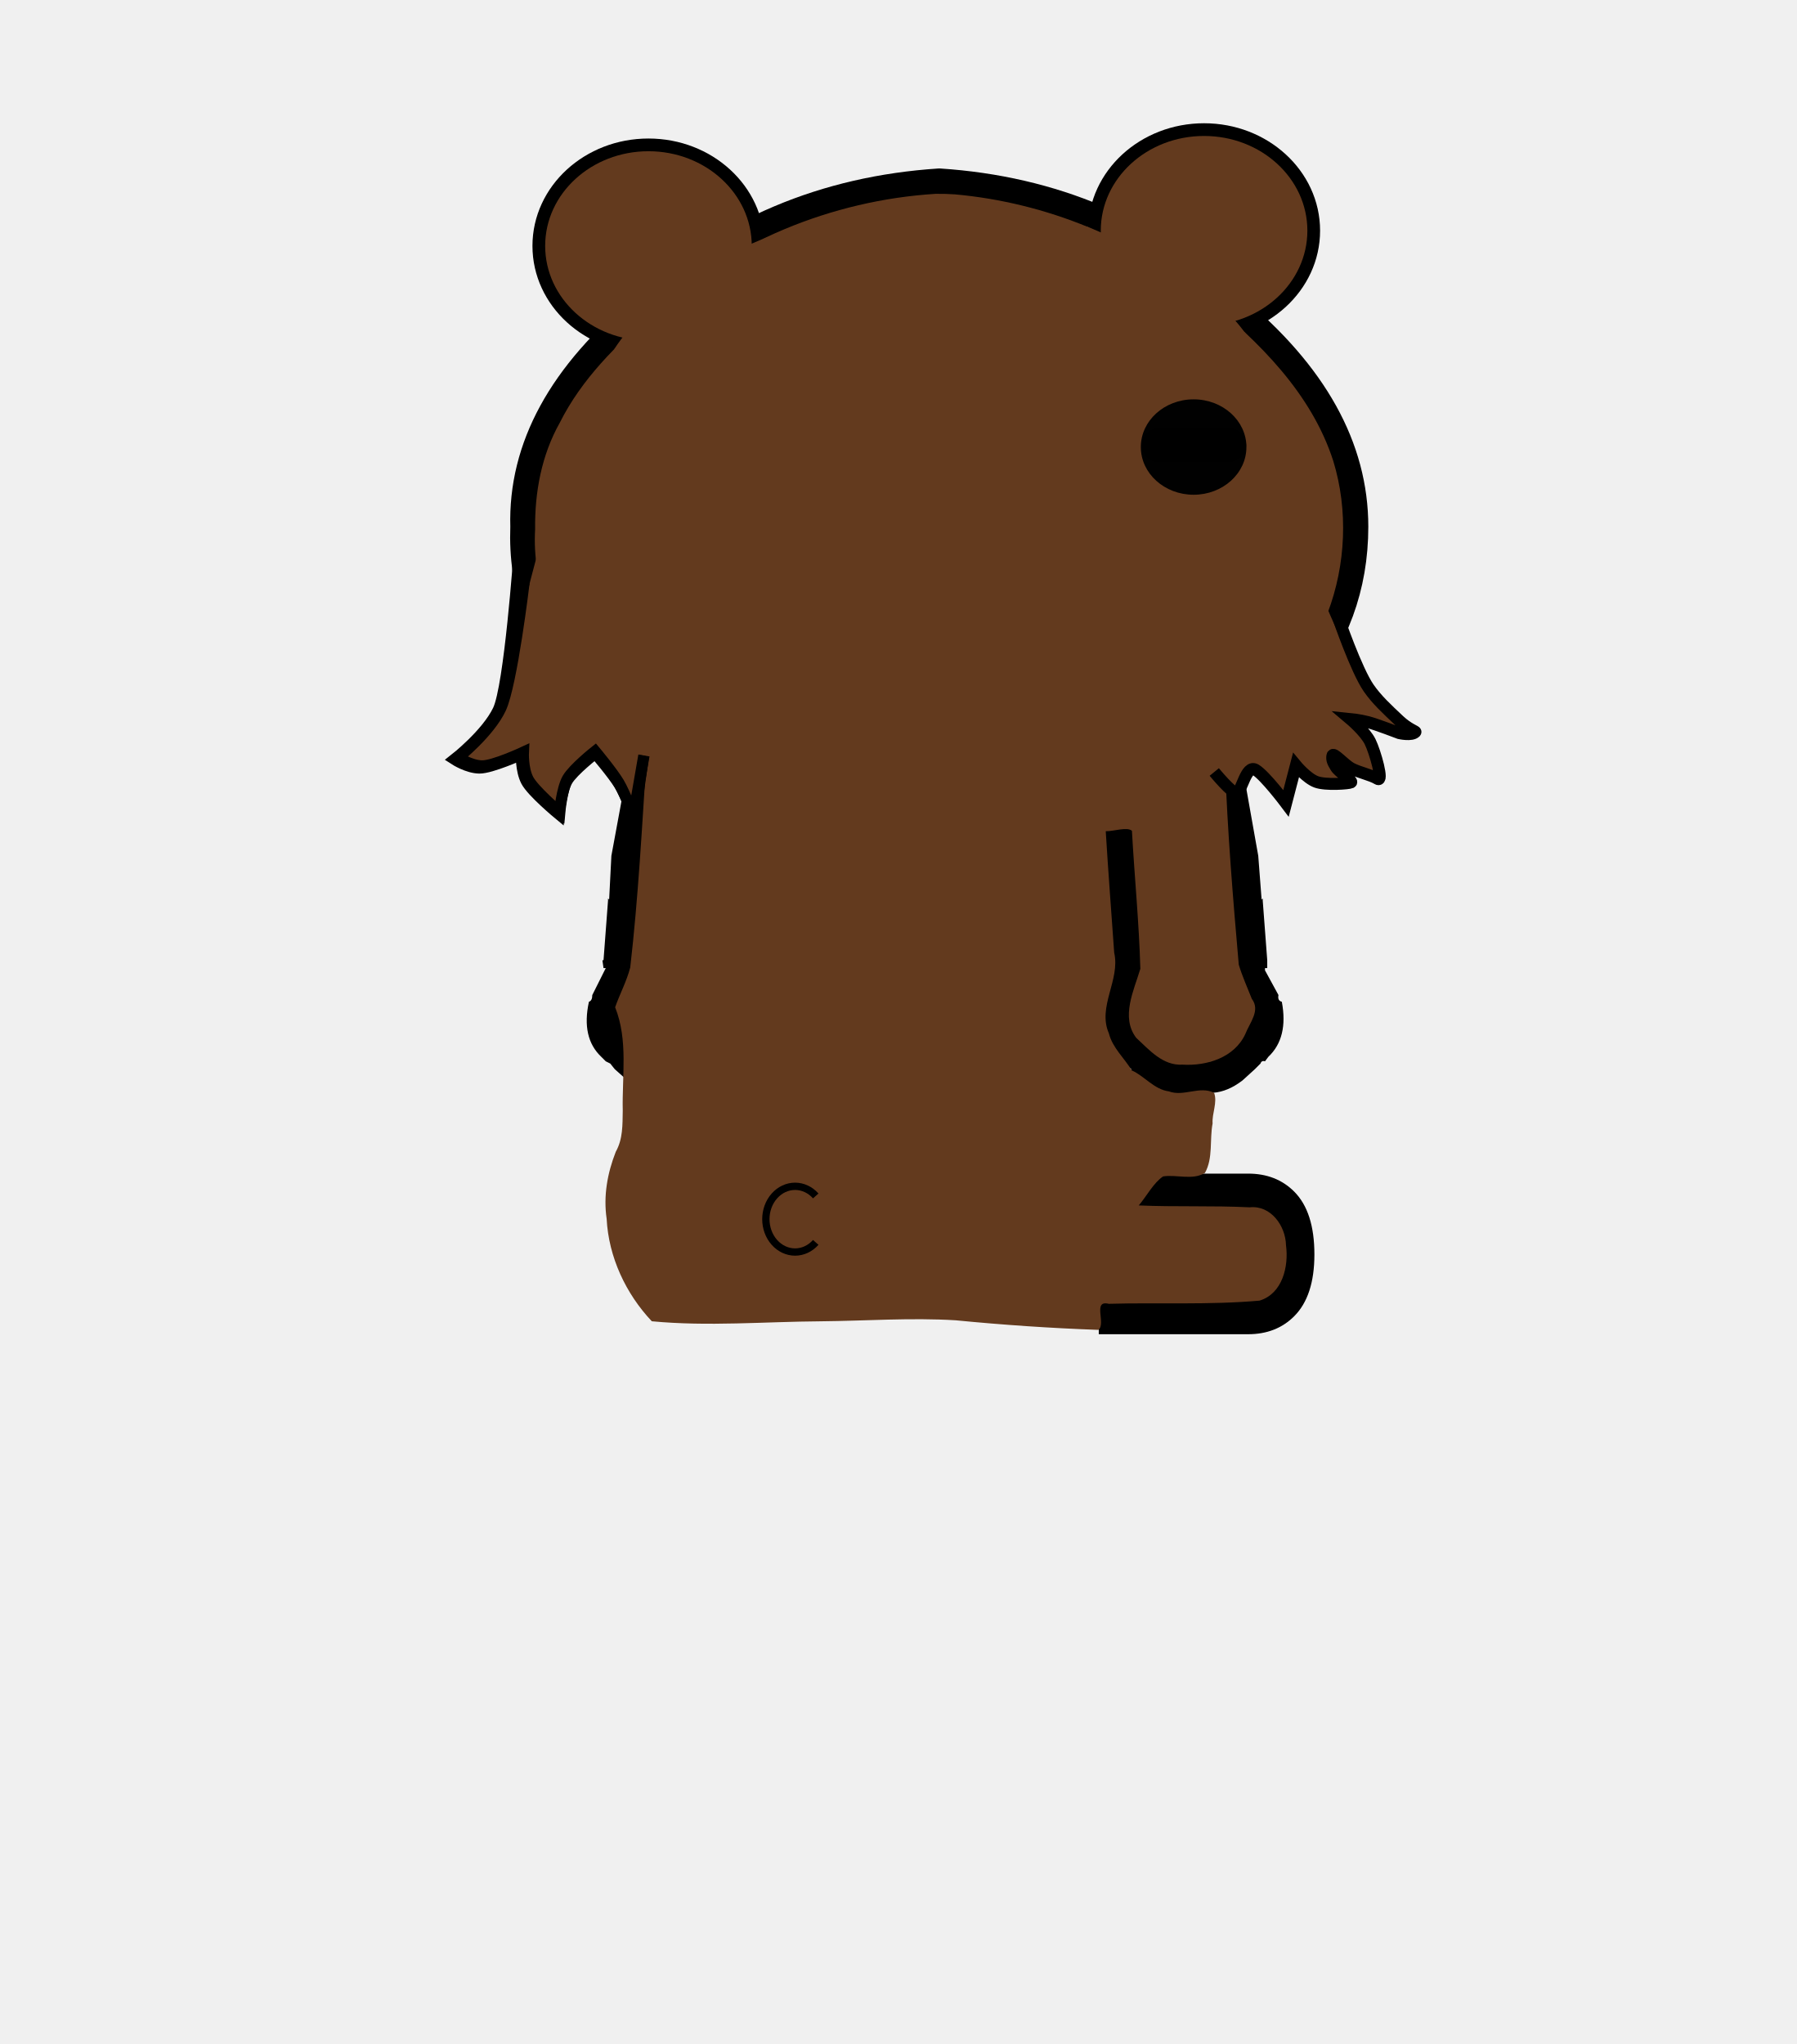
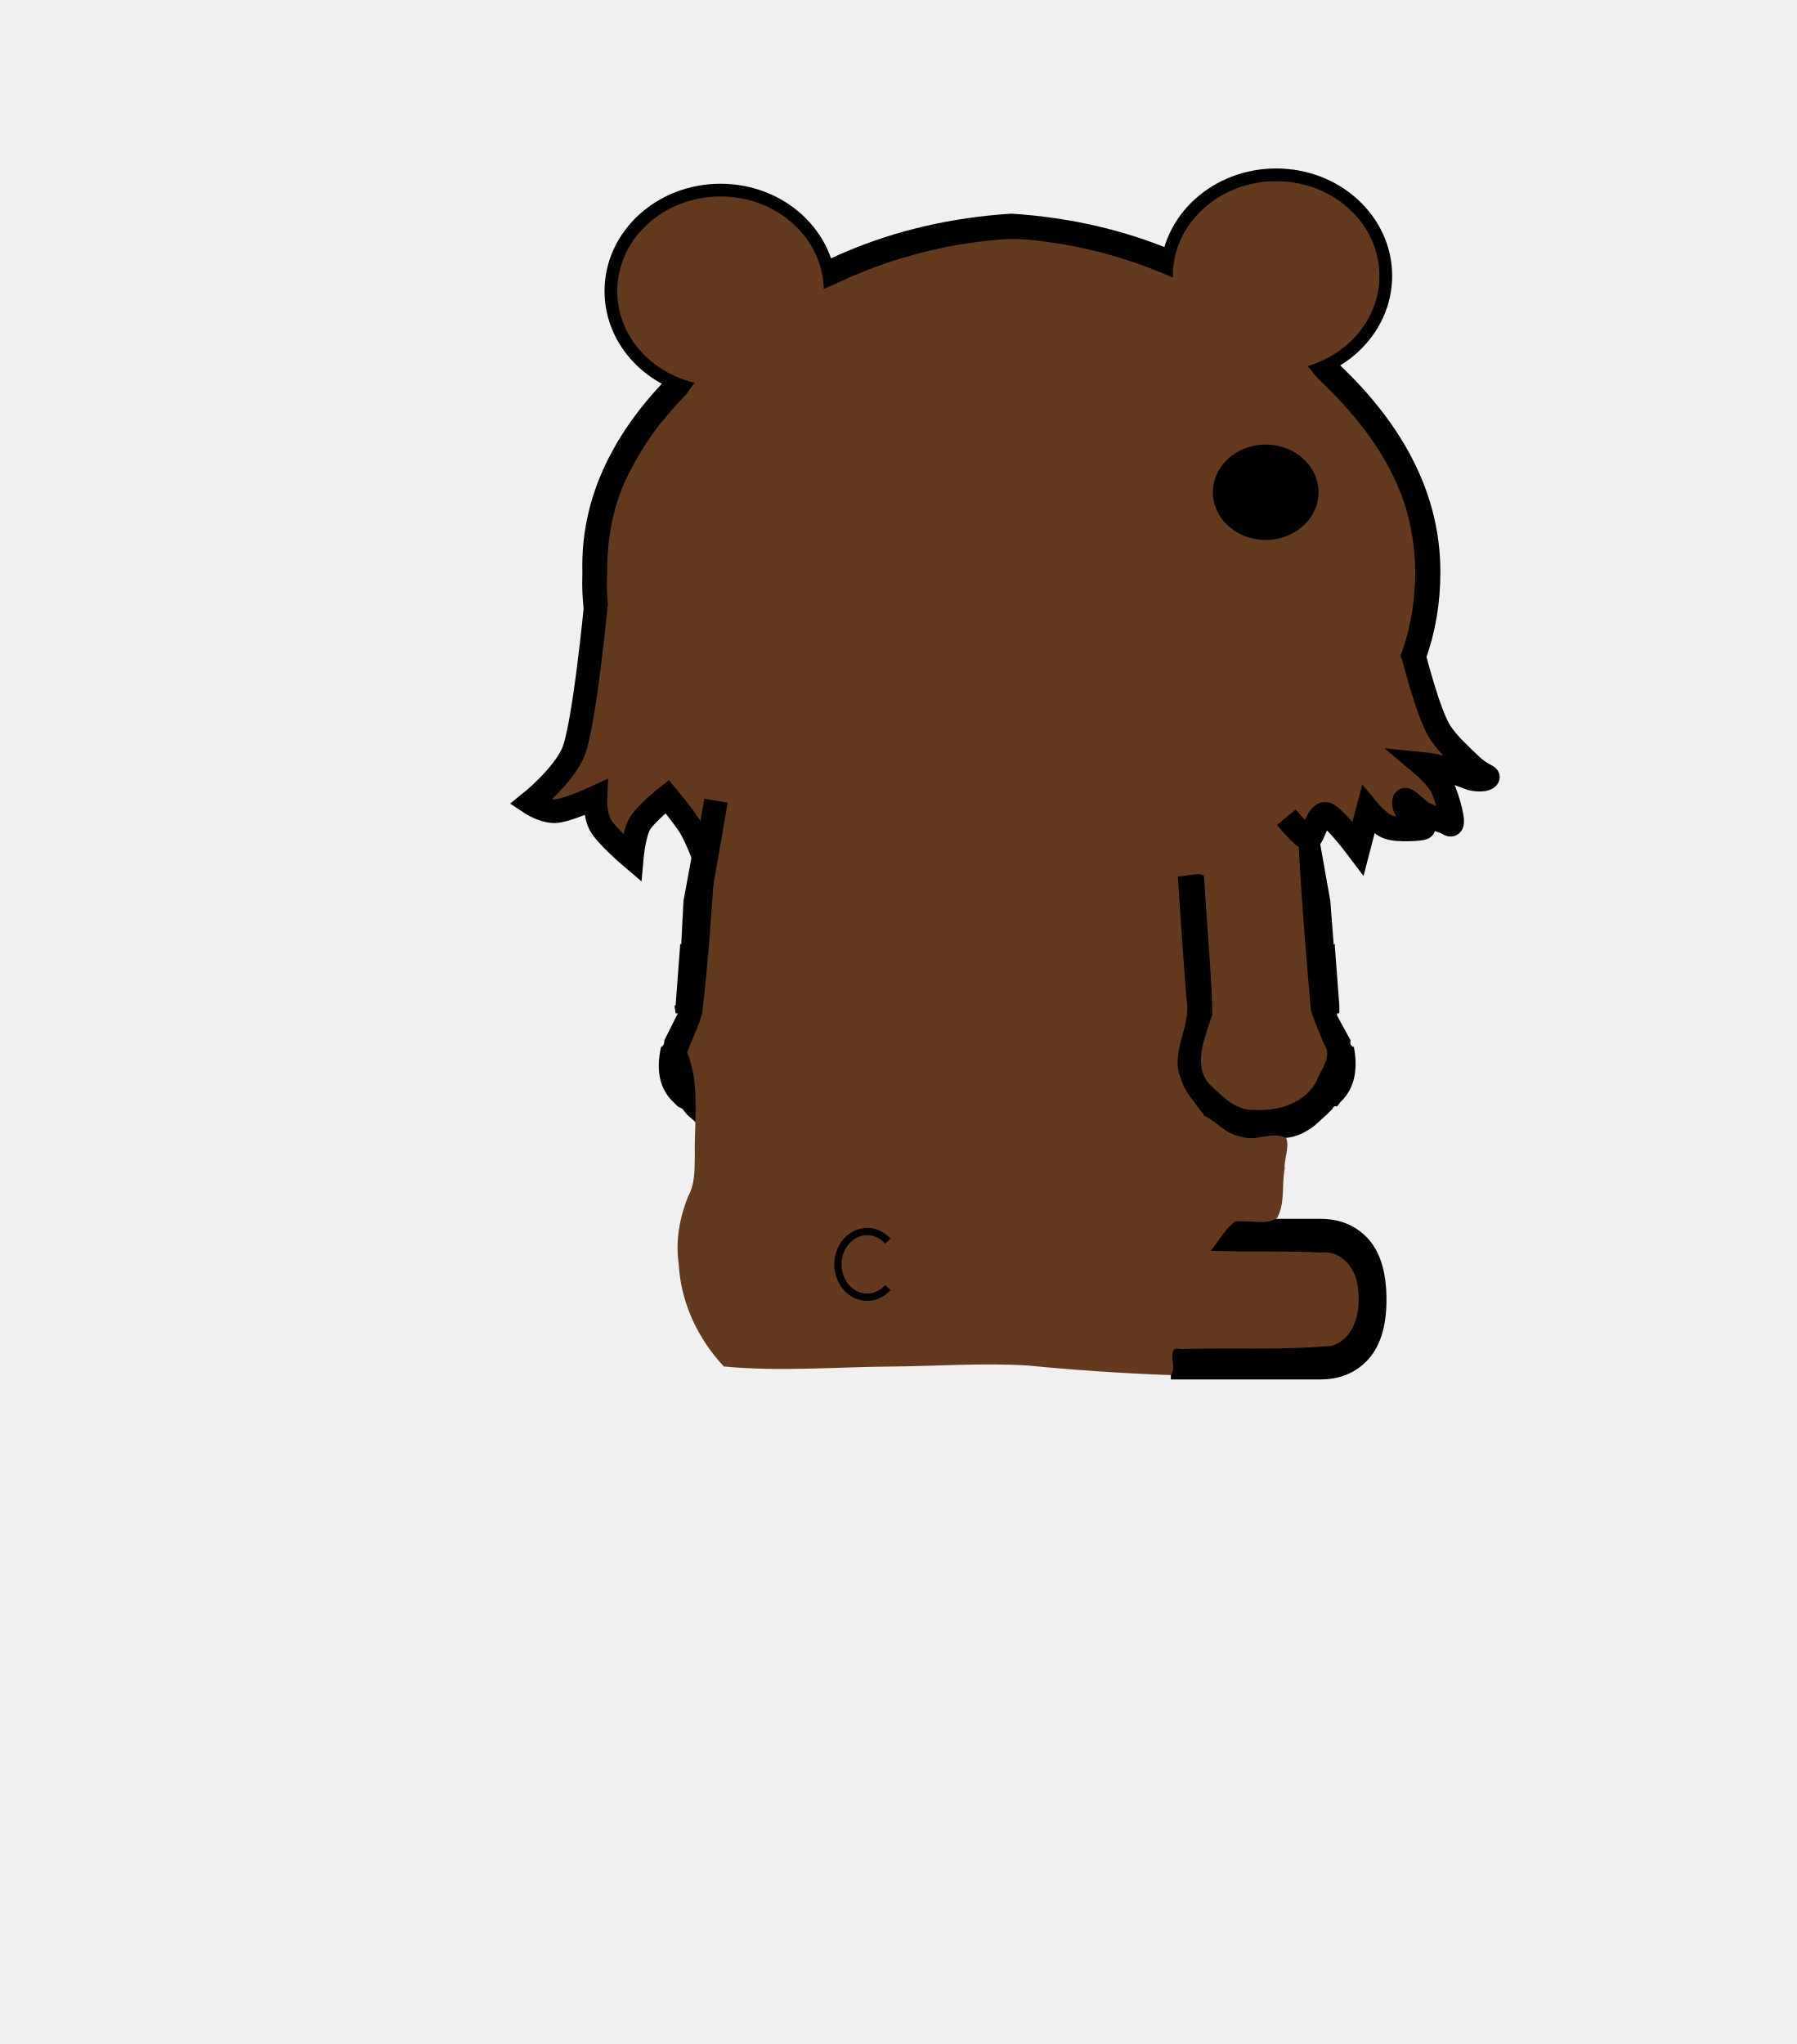
<svg xmlns="http://www.w3.org/2000/svg" xmlns:xlink="http://www.w3.org/1999/xlink" height="182" width="160" version="1.1" id="svg6">
  <defs id="defs3">
    <g id="a">
      <path d="M-15.5-41.55q-2.65-3.1-2.5-7.1-.15-5.3 5.35-9.8Q-7.15-63.5.5-64q7.6.5 13.05 5.55 5.45 4.5 5.45 9.8 0 4-2.6 7.1h.1-.05L13.9-38.5l-.05-.1-.8.05.65 9.65h.15l.25.75.2.5.2.4-.15.45-.3.75-.2.35q-.6.55-1.1.75l-.15.1h-.5q-1.6.3-2.1-.6-1.15-.45-.95-1.9l.4-1.4v-.05l.15-.05-.45-6.45-1.35.1.45 6.3-.5 2q.25 1.65 1.3 2.4-.25.35.15.15 1.1 1.35 3.05.85l.25.05h.2l-.05.45h-.05l-.25 2.95h-.05l-.05.2h-1.9l-1.2 1.55h5.05q.7 0 1.15.4.55.55.55 1.65 0 1.05-.55 1.6-.45.45-1.15.45H7.6v1.2l-6.65-.45-.05-.1-11.55.3-1.6-.15q-1.6-1.8-1.9-3.85l-.1-1.2.05-.95.55-1.85h.1v-.55l.15-.15v-1.35h-.05l-.05-.8v-2.05l-.2-.65-.15-.45.15-.4.25-.5.25-.75h.1l.7-9.65-.85-.05-.4-.05v-.15l-2.05-2.75h.2M-13.8-22l.05.1-.05-.1m3.75-6.45-.05-.05v.05h.05" fill="#fff" fill-rule="evenodd" transform="translate(18.6 64.6)" id="path1" />
      <path d="m13.9-38.5.8 4.5.15 1.95.05-.05v.1l.2 2.65v.35H15v.1l.6 1.1q-.05.25.15.3.3 1.6-.6 2.45l-.15.2q-.15-.05-.2.1l-.25.25-.55.5q-.65.5-1.3.55h-.2l-.25-.05q-1.95.5-3.05-.85-.4.2-.15-.15-1.05-.75-1.3-2.4l.5-2-.45-6.3 1.35-.1.45 6.45-.15.05v.05l-.4 1.4q-.2 1.45.95 1.9.5.9 2.1.6h.5l.15-.1q.5-.2 1.1-.75l.2-.35.3-.75.15-.45-.2-.4-.2-.5-.25-.75h-.15l-.65-9.65.8-.05.05.1m-1.65 18.65h2q1.25 0 2.05.8.9.9.9 2.8 0 1.85-.9 2.75-.8.8-2.05.8H7.6v-1.5h6.6q.7 0 1.15-.45.55-.55.55-1.6 0-1.1-.55-1.65-.45-.4-1.15-.4H9.15l1.2-1.55h1.9M-13.5-24.1l-.45-.4-.2-.25-.2-.1-.2-.2q-.9-.85-.55-2.45.15-.05.15-.3l.55-1.1.05-.1h-.1l-.05-.35h.05l.2-2.65v-.1l.05.05.1-1.95.85-4.6.85.05-.7 9.65h-.1l-.25.75-.25.5-.15.4.15.45.2.65v2.05" fill-rule="evenodd" transform="translate(18.6 64.6)" id="path2" />
      <path d="M3.1 23.05q-2.65-3.1-2.5-7.1-.15-5.3 5.35-9.8Q11.45 1.1 19.1.6q7.6.5 13.05 5.55 5.45 4.5 5.45 9.8 0 4-2.6 7.1" fill="none" stroke="#000" stroke-linecap="round" stroke-linejoin="round" stroke-width="1.2" id="path3" />
    </g>
  </defs>
-   <g transform="matrix(2 0 0 2 82.641 144.2)" id="g6">
-     <use height="51.9" transform="translate(-18.6 -64.6)" width="38.2" xlink:href="#a" id="use3" />
+   <g transform="matrix(2,0,0,2,89.05923,148.2261)" id="g6">
+     <use height="51.9" transform="translate(-18.6,-64.6)" width="38.2" xlink:href="#a" id="use3" />
    <path style="fill:#633a1e;stroke-width:0;stroke-linecap:round;stroke-linejoin:round;paint-order:stroke fill markers" d="m 83.283,17.261 c -9.228,0.582 -18.287,4.3 -25.086,10.605 -3.278,2.789 -6.406,5.885 -8.354,9.779 -1.624,2.886 -2.235,6.2 -2.193,9.483 -0.282,4.788 1.636,9.47 4.565,13.168 0.365,0.419 0.633,0.975 0.112,1.408 -0.834,0.823 0.475,1.733 0.852,2.429 0.782,0.899 1.33,2.022 2.151,2.862 0.694,0.319 1.605,0.107 2.245,0.365 -0.404,6.262 -0.738,12.546 -1.455,18.781 -0.314,1.224 -0.931,2.365 -1.346,3.547 1.176,2.937 0.607,6.137 0.679,9.207 -0.023,1.262 0.018,2.531 -0.62,3.656 -0.745,1.902 -1.116,3.935 -0.814,5.973 0.176,3.405 1.706,6.67 4.021,9.123 5.002,0.477 10.037,0.036 15.051,0.003 4.003,-0.036 8.025,-0.336 12.014,-0.089 4.222,0.413 8.459,0.699 12.698,0.853 0.721,-0.541 -0.555,-2.686 0.924,-2.322 4.471,-0.123 8.967,0.113 13.424,-0.282 2.047,-0.615 2.616,-3.046 2.361,-4.933 -0.037,-1.73 -1.348,-3.577 -3.24,-3.376 -3.28,-0.164 -6.639,-0.025 -9.872,-0.168 0.717,-0.841 1.307,-2.004 2.168,-2.584 1.206,-0.186 2.645,0.368 3.728,-0.314 0.738,-1.312 0.403,-2.962 0.68,-4.403 -0.064,-0.895 0.449,-1.879 0.135,-2.723 -1.276,-0.654 -2.703,0.366 -4.025,-0.131 -1.323,-0.173 -2.197,-1.382 -3.307,-1.866 -0.656,-1.1 -1.708,-1.996 -2.038,-3.299 -1.042,-2.374 1.031,-4.755 0.473,-7.183 -0.254,-3.604 -0.533,-7.216 -0.753,-10.817 0.727,0.016 1.887,-0.417 2.332,-0.039 0.227,4.094 0.637,8.211 0.749,12.29 -0.571,1.915 -1.765,4.304 -0.37,6.142 1.164,1.078 2.371,2.498 4.125,2.391 2.162,0.13 4.621,-0.621 5.594,-2.729 0.389,-1.006 1.368,-2.095 0.577,-3.131 -0.393,-1.004 -0.86,-2.027 -1.162,-3.044 -0.516,-5.898 -1.004,-11.833 -1.216,-17.738 -0.062,-0.534 0.092,-1.288 0.815,-0.938 1.303,0.136 1.843,-1.469 2.671,-2.178 0.688,-1.014 1.803,-1.812 2.292,-2.931 -0.161,-0.409 -0.518,-0.811 -0.215,-1.281 1.155,-2.107 2.777,-3.971 3.578,-6.277 1.613,-4.273 1.829,-9.128 0.491,-13.503 -1.939,-6.022 -6.591,-10.604 -11.375,-14.502 -6.243,-5.284 -14.191,-8.508 -22.323,-9.239 -0.58,-0.039 -1.161,-0.057 -1.742,-0.047 z" id="path6" transform="matrix(0.5,0,0,0.5,-41.3205,-72.1)" />
    <g id="g34-3" style="display:inline" transform="matrix(0.5,0,0,0.5,-40.4679,-77.89538)">
      <ellipse style="fill:#010101;fill-opacity:1;stroke:none;stroke-opacity:1" id="path30-8-6" cx="104.581" cy="51.396" rx="4.702" ry="4.248" />
    </g>
    <g id="gikopoipoi_eyes_closed-1-6" style="display:inline;fill:#ffffff" fill="none" stroke="#000000" stroke-linecap="round" stroke-linejoin="round" transform="matrix(0.5,0,0,0.5,-43.77977,-67.11974)">
      <path d="m 108.077,29.676 h 6.3" stroke-width="3" id="path5-5" />
    </g>
    <g id="g45-6" style="display:inline;fill:#633a1e;fill-opacity:1" transform="translate(-61.65197,21.53735)">
      <ellipse style="display:inline;fill:#633a1e;fill-opacity:1;stroke:#000000;stroke-width:1.132;stroke-linecap:round;stroke-linejoin:round;stroke-dasharray:none;stroke-opacity:1;paint-order:stroke fill markers" id="path42-28-8" cx="-73.94" cy="-83.369" rx="4.599" ry="4.215" transform="scale(-1,1)" />
    </g>
    <g id="g47-8" style="display:inline" transform="translate(-0.8820837,-0.673004)">
      <ellipse style="fill:#633a1e;fill-opacity:1;stroke:#000000;stroke-width:1.132;stroke-linecap:round;stroke-linejoin:round;stroke-dasharray:none;stroke-opacity:1;paint-order:stroke fill markers" id="ellipse43-8" cx="-11.567" cy="-60.479" rx="4.599" ry="4.215" />
    </g>
    <g id="g37-0" transform="matrix(-0.5,0,0,0.5,40.60601,-76.30186)" style="display:inline">
      <path style="display:inline;fill:#633a1e;fill-opacity:1;stroke:none;stroke-width:0.836;stroke-opacity:1" d="m 45.585,62.76 c 0,0 -1.632,3.876 -2.896,5.561 -0.828,1.104 -2.354,2.918 -3.588,3.986 -0.929,0.804 -1.745,1.028 -1.683,1.088 0.385,0.372 1.644,0.107 1.644,0.107 0,0 2.383,-0.838 3.231,-1.042 0.848,-0.203 1.808,-0.29 1.808,-0.29 0,0 -1.531,1.185 -2.043,2.144 -0.513,0.959 -1.407,3.856 -0.758,3.488 0.649,-0.368 1.895,-0.599 2.666,-0.972 0.771,-0.373 1.297,-1.57 1.376,-1.169 0.078,0.401 -0.035,0.483 -0.329,0.935 -0.295,0.452 -1.234,1.433 -0.998,1.542 0.236,0.11 2.015,0.105 2.991,-0.224 0.977,-0.33 1.296,-0.54 1.296,-0.54 l 0.652,3.059 c 0,0 2.299,-2.984 3.275,-3.523 0.976,-0.539 0.929,2.51 1.406,2.576 0.477,0.066 2.771,-2.551 2.771,-2.551" id="path35-1-0" />
-       <path style="display:inline;fill:none;fill-opacity:1;stroke:#000000;stroke-width:1.064;stroke-dasharray:none;stroke-opacity:1" d="m 44.664,63.469 c 0,0 -1.578,4.593 -2.677,6.188 -0.72,1.045 -1.637,1.886 -2.71,2.897 -0.808,0.761 -1.517,0.973 -1.463,1.029 0.334,0.352 1.43,0.101 1.43,0.101 0,0 2.072,-0.793 2.809,-0.986 0.737,-0.192 1.571,-0.275 1.571,-0.275 0,0 -1.331,1.121 -1.776,2.029 -0.446,0.908 -1.223,3.65 -0.659,3.301 0.564,-0.349 1.647,-0.567 2.317,-0.92 0.67,-0.353 1.635,-1.522 1.703,-1.142 0.068,0.38 -0.063,0.6 -0.319,1.027 -0.256,0.427 -1.547,1.249 -1.342,1.353 0.205,0.104 2.248,0.264 3.097,-0.048 0.849,-0.312 1.811,-1.478 1.811,-1.478 l 0.883,3.39 c 0,0 1.862,-2.479 2.71,-2.989 0.848,-0.51 1.264,2.007 1.679,2.07 0.415,0.062 2,-1.873 2,-1.873" id="path35-14" />
+       <path style="display:inline;fill:none;fill-opacity:1;stroke:#000000;stroke-width:2.164;stroke-dasharray:none;stroke-opacity:1" d="m 44.486,62.404 c 0,0 -1.401,5.659 -2.499,7.253 -0.72,1.045 -1.637,1.886 -2.71,2.897 -0.808,0.761 -1.517,0.973 -1.463,1.029 0.334,0.352 1.43,0.101 1.43,0.101 0,0 2.072,-0.793 2.809,-0.986 0.737,-0.192 1.571,-0.275 1.571,-0.275 0,0 -1.331,1.121 -1.776,2.029 -0.446,0.908 -1.223,3.65 -0.659,3.301 0.564,-0.349 1.647,-0.567 2.317,-0.92 0.67,-0.353 1.635,-1.522 1.703,-1.142 0.068,0.38 -0.063,0.6 -0.319,1.027 -0.256,0.427 -1.547,1.249 -1.342,1.353 0.205,0.104 2.248,0.264 3.097,-0.048 0.849,-0.312 1.811,-1.478 1.811,-1.478 l 0.883,3.39 c 0,0 1.862,-2.479 2.71,-2.989 0.848,-0.51 1.264,2.007 1.679,2.07 0.415,0.062 2,-1.873 2,-1.873" id="path35-14" />
    </g>
    <path style="display:inline;fill:none;fill-opacity:1;stroke:#000000;stroke-width:0.51;stroke-dasharray:none;stroke-opacity:1" d="m -18.202,-47.482 c 0,0 -0.418,5.933 -0.932,7.003 -0.513,1.07 -1.942,2.186 -1.942,2.186 0,0 0.576,0.374 1.101,0.378 0.524,0.004 1.878,-0.61 1.878,-0.61 0,0 -0.036,0.715 0.216,1.198 0.251,0.484 1.446,1.472 1.446,1.472 0,0 0.096,-1.048 0.366,-1.5 0.27,-0.452 1.253,-1.212 1.253,-1.212 0,0 0.79,0.922 1.081,1.402 0.291,0.48 0.667,1.478 0.667,1.478 l 0.387,-2.732" id="path36-5-7" />
    <g id="g38-5" transform="matrix(-0.5,0,0,0.5,40.60601,-76.30186)" style="display:inline">
      <path style="display:inline;fill:#633a1e;fill-opacity:1;stroke:none;stroke-width:1.008;stroke-dasharray:none;stroke-opacity:1" d="m 115.988,57.708 c 0,0 1.233,4.367 1.358,5.806 0.125,1.439 1.197,6.196 2.039,7.998 0.842,1.802 3.697,2.99 3.353,4.29 -0.344,1.299 -0.689,0.835 -1.711,0.844 -1.022,0.009 -2.76,-1.758 -3.661,-1.22 -0.901,0.537 0.069,1.43 -0.421,2.399 -0.49,0.968 -1.685,2.93 -2.837,2.617 -1.152,-0.313 -0.17,-1.768 -0.696,-2.673 -0.526,-0.905 -1.287,-2.51 -2.443,-2.427 -1.156,0.084 -1.54,1.846 -2.108,2.807 -0.568,0.961 -0.237,2.604 -1.465,2.621 -1.229,0.016 -0.514,-5.065 -0.514,-5.065" id="path36-4-2" />
-       <path style="display:inline;fill:none;fill-opacity:1;stroke:#000000;stroke-width:1.008;stroke-dasharray:none;stroke-opacity:1" d="m 117.199,60.309 c 0,0 1.076,9.025 2.077,11.167 1.001,2.142 3.787,4.376 3.787,4.376 0,0 -1.124,0.749 -2.146,0.757 -1.022,0.009 -3.661,-1.22 -3.661,-1.22 0,0 0.069,1.43 -0.421,2.399 -0.49,0.968 -2.819,2.946 -2.819,2.946 0,0 -0.187,-2.097 -0.713,-3.002 -0.526,-0.905 -2.443,-2.427 -2.443,-2.427 0,0 -1.54,1.846 -2.108,2.807 -0.568,0.961 -1.301,2.958 -1.301,2.958 l -0.937,-5.399" id="path36-0" />
+       <path style="display:inline;fill:none;fill-opacity:1;stroke:#000000;stroke-width:2.108;stroke-dasharray:none;stroke-opacity:1" d="m 117.199,58.133 c 0,0 1.076,11.202 2.077,13.344 1.001,2.142 3.787,4.376 3.787,4.376 0,0 -1.124,0.749 -2.146,0.757 -1.022,0.009 -3.661,-1.22 -3.661,-1.22 0,0 0.069,1.43 -0.421,2.399 -0.49,0.968 -2.819,2.946 -2.819,2.946 0,0 -0.187,-2.097 -0.713,-3.002 -0.526,-0.905 -2.443,-2.427 -2.443,-2.427 0,0 -1.54,1.846 -2.108,2.807 -0.568,0.961 -1.301,2.958 -1.301,2.958 l -0.937,-5.399" id="path36-0" />
      <path style="fill:#633a1e;fill-opacity:1;stroke-width:0;stroke-linecap:round;stroke-linejoin:round;paint-order:stroke fill markers" d="m 109.154,39.481 c -2.911,-4.4 -7.617,-7.465 -13.362,-9.865 l -3.986,2.715 12.3,9.909 z" id="path7" />
    </g>
    <path style="display:inline;fill:#633a1e;fill-opacity:1;stroke-width:0;stroke-linecap:round;stroke-linejoin:round;paint-order:stroke fill markers" d="m 14.3,-57.014 c -1.456,-2.2 -4.332,-3.794 -7.204,-4.994 l -1.592,1.499 6.15,4.955 z" id="path7-0" />
+     <path d="m 72.638,110.624 a 2.6,2.924 0 0 1 -3.68,0 2.6,2.924 0 0 1 0,-4.136 2.6,2.924 0 0 1 3.68,0" fill="#ffffff" fill-rule="evenodd" stroke="#999999" stroke-width="0.65" id="path6-0" style="fill:#633a1e;fill-opacity:1;stroke:#000000;stroke-opacity:1" transform="matrix(0.5,0,0,0.5,-41.3205,-72.1)" />
  </g>
-   <path d="m 72.638,110.624 a 2.6,2.924 0 0 1 -3.68,0 2.6,2.924 0 0 1 0,-4.136 2.6,2.924 0 0 1 3.68,0" fill="#ffffff" fill-rule="evenodd" stroke="#999999" stroke-width="0.65" id="path6-0" style="fill:#633a1e;fill-opacity:1;stroke:#000000;stroke-opacity:1" />
</svg>
